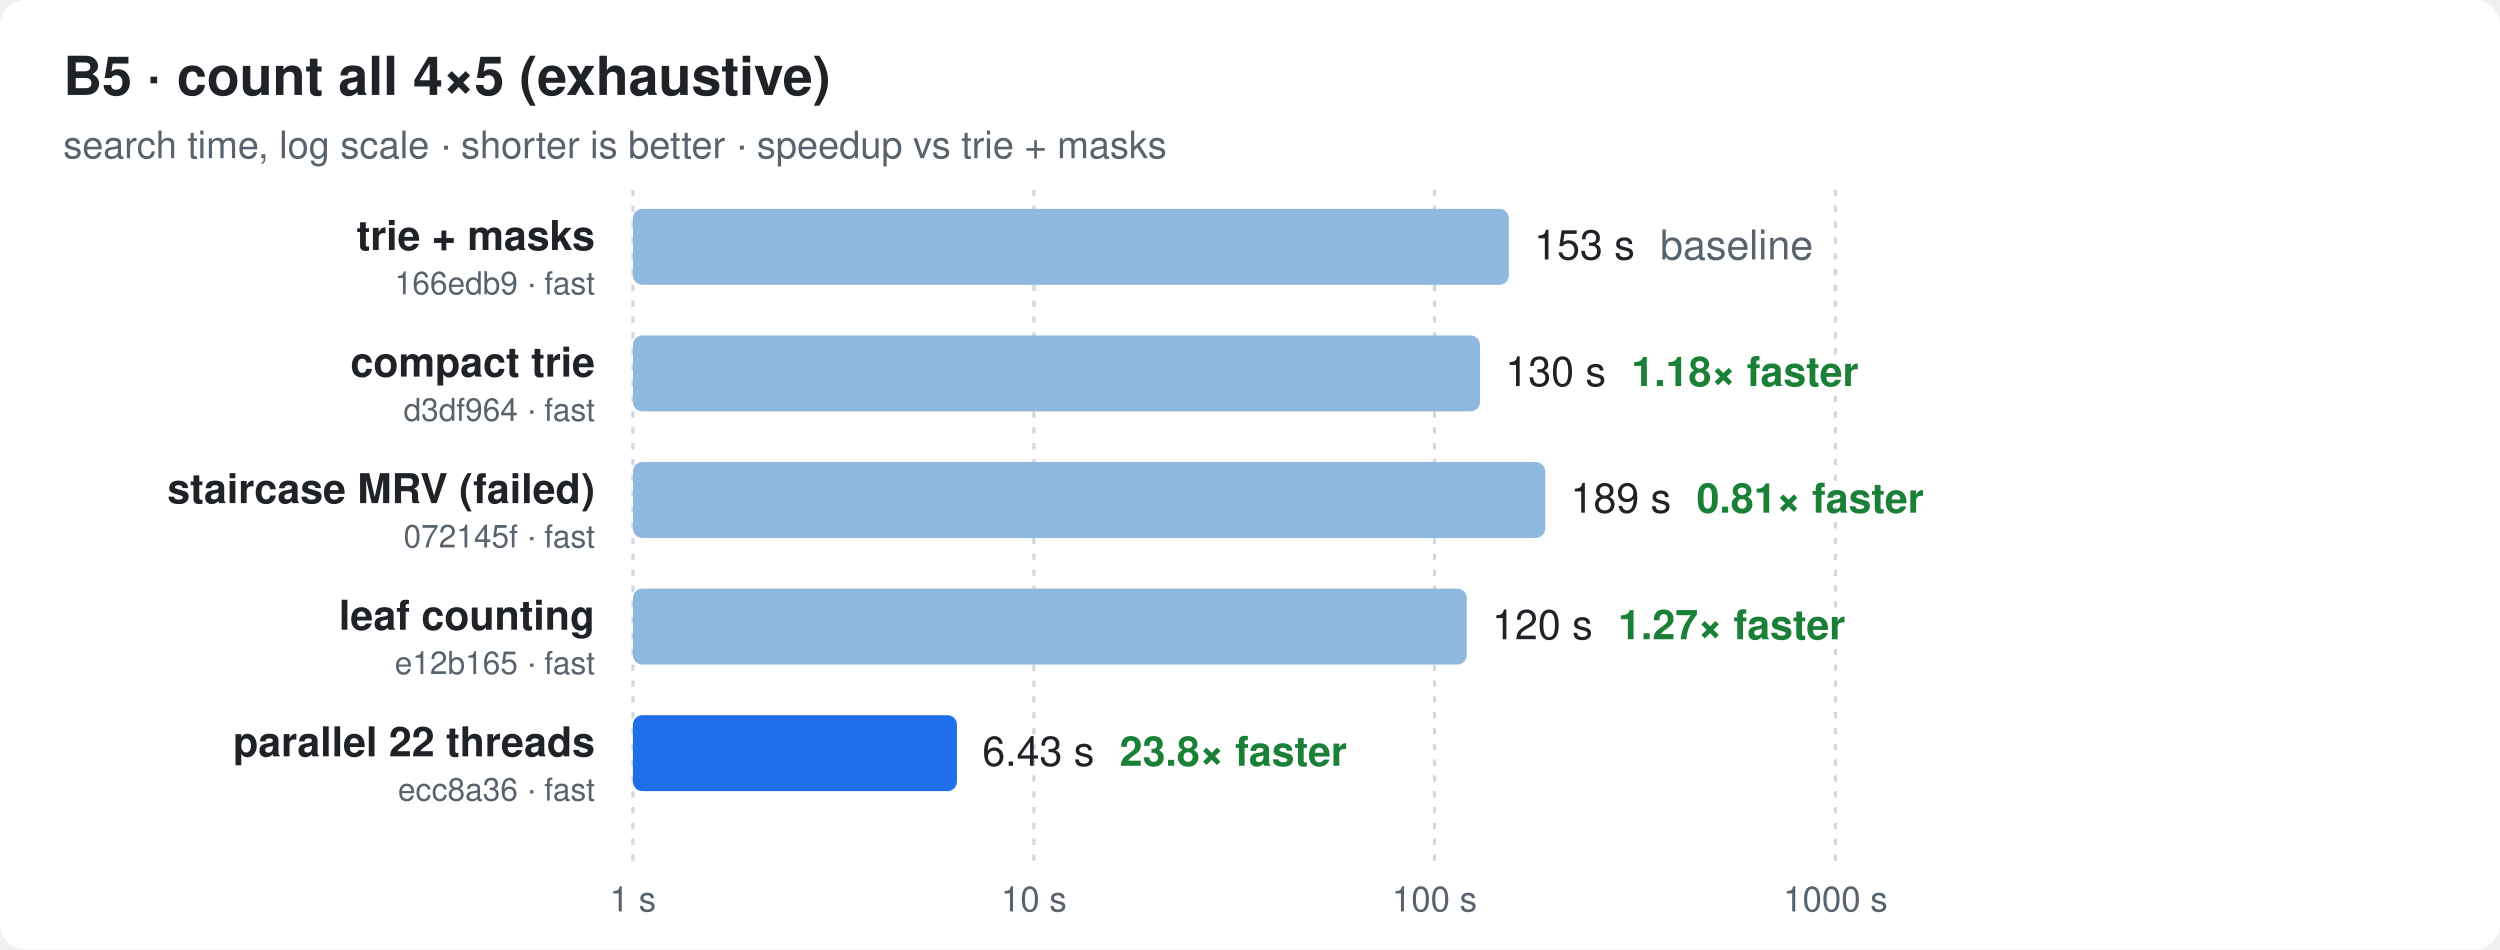
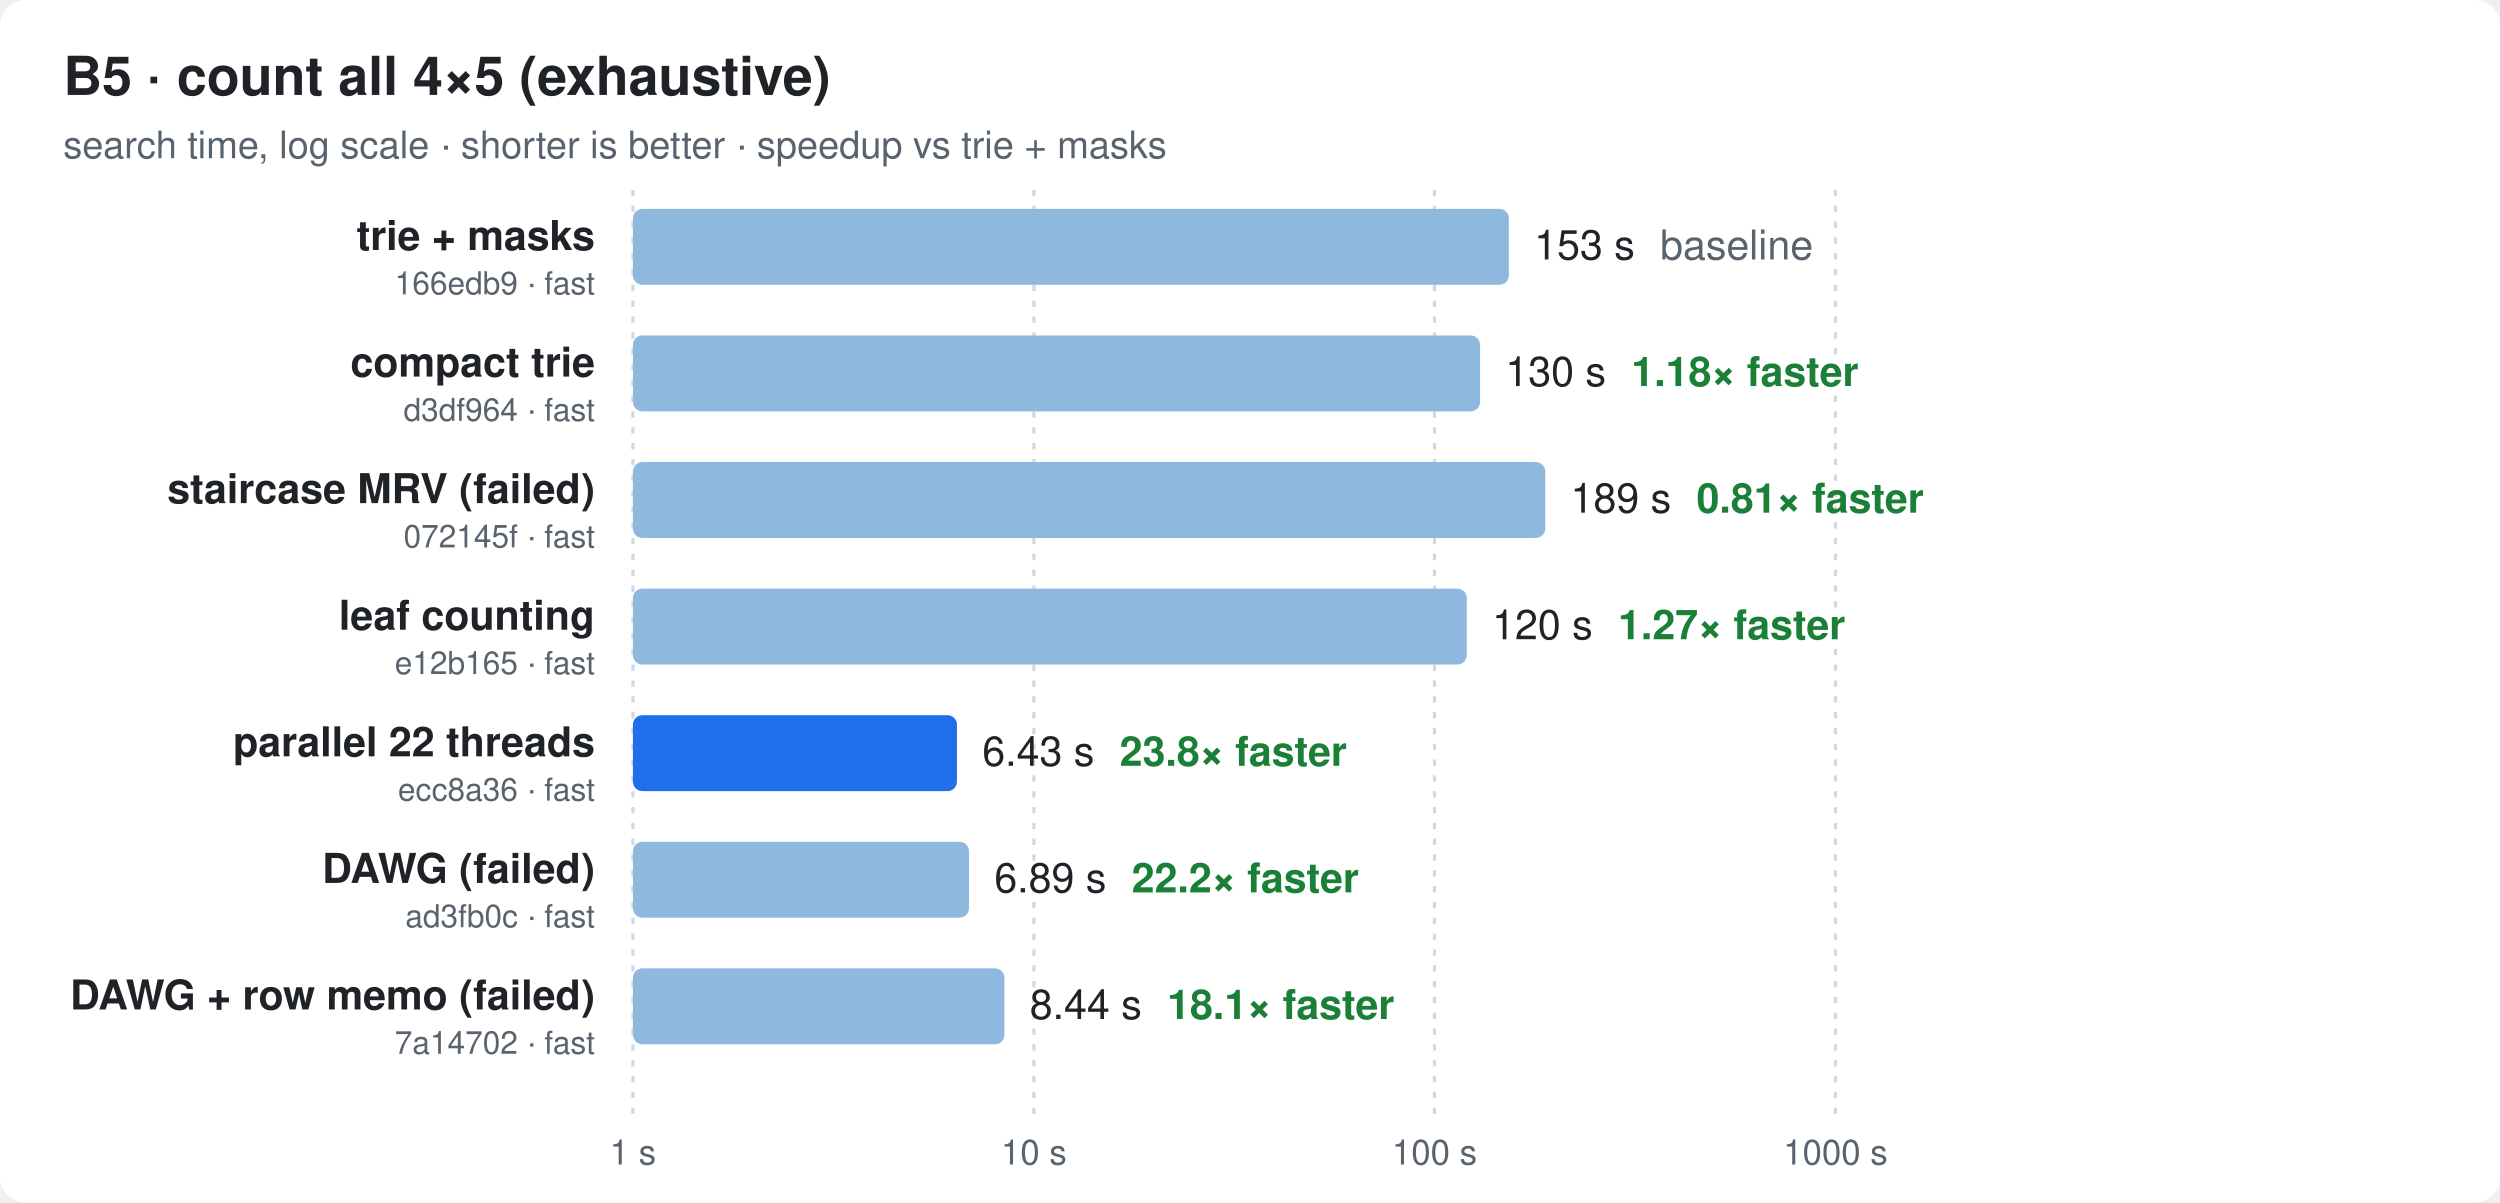
- <svg xmlns="http://www.w3.org/2000/svg" width="790" height="300" viewBox="0 0 790 300" font-family="ui-sans-serif,-apple-system,Segoe UI,Helvetica,Arial,sans-serif">
+ <svg xmlns="http://www.w3.org/2000/svg" width="790" height="380" viewBox="0 0 790 380" font-family="ui-sans-serif,-apple-system,Segoe UI,Helvetica,Arial,sans-serif">
  <style>
  .bg{fill:#ffffff} .t{fill:#1f2328} .m{fill:#59636e} .g{stroke:#d1d9e0}
  .bar{fill:#8fb8de} .best{fill:#1f6feb} .x{fill:#1a7f37;font-weight:600}
  @media (prefers-color-scheme: dark){
    .bg{fill:#0d1117} .t{fill:#e6edf3} .m{fill:#9198a1} .g{stroke:#30363d}
    .bar{fill:#2f5f8f} .best{fill:#4493f8} .x{fill:#3fb950}
  }
</style>
-   <rect class="bg" width="790" height="300" rx="8" />
+   <rect class="bg" width="790" height="380" rx="8" />
  <text class="t" x="20" y="30" font-size="17" font-weight="700">B5 · count all 4×5 (exhaustive)</text>
  <text class="m" x="20" y="50" font-size="12">search time, log scale · shorter is better · speedup vs trie + masks</text>
-   <line class="g" x1="200.0" x2="200.0" y1="60" y2="272" stroke-dasharray="2 3" />
-   <text class="m" x="200.0" y="288" font-size="11" text-anchor="middle">1 s</text>
-   <line class="g" x1="326.7" x2="326.7" y1="60" y2="272" stroke-dasharray="2 3" />
-   <text class="m" x="326.7" y="288" font-size="11" text-anchor="middle">10 s</text>
-   <line class="g" x1="453.3" x2="453.3" y1="60" y2="272" stroke-dasharray="2 3" />
-   <text class="m" x="453.3" y="288" font-size="11" text-anchor="middle">100 s</text>
-   <line class="g" x1="580.0" x2="580.0" y1="60" y2="272" stroke-dasharray="2 3" />
-   <text class="m" x="580.0" y="288" font-size="11" text-anchor="middle">1000 s</text>
+   <line class="g" x1="200.0" x2="200.0" y1="60" y2="352" stroke-dasharray="2 3" />
+   <text class="m" x="200.0" y="368" font-size="11" text-anchor="middle">1 s</text>
+   <line class="g" x1="326.7" x2="326.7" y1="60" y2="352" stroke-dasharray="2 3" />
+   <text class="m" x="326.7" y="368" font-size="11" text-anchor="middle">10 s</text>
+   <line class="g" x1="453.3" x2="453.3" y1="60" y2="352" stroke-dasharray="2 3" />
+   <text class="m" x="453.3" y="368" font-size="11" text-anchor="middle">100 s</text>
+   <line class="g" x1="580.0" x2="580.0" y1="60" y2="352" stroke-dasharray="2 3" />
+   <text class="m" x="580.0" y="368" font-size="11" text-anchor="middle">1000 s</text>
  <text class="t" x="188" y="79.0" font-size="13" font-weight="600" text-anchor="end">trie + masks</text>
  <text class="m" x="188" y="93.0" font-size="10" text-anchor="end">166edb9 · fast</text>
  <rect class="bar" x="200" y="66" width="276.8" height="24" rx="3" />
  <text class="t" x="484.8" y="82.0" font-size="13">153 s<tspan class="m" dx="8">baseline</tspan>
  </text>
  <text class="t" x="188" y="119.0" font-size="13" font-weight="600" text-anchor="end">compact trie</text>
  <text class="m" x="188" y="133.0" font-size="10" text-anchor="end">d3df964 · fast</text>
  <rect class="bar" x="200" y="106" width="267.7" height="24" rx="3" />
  <text class="t" x="475.7" y="122.0" font-size="13">130 s<tspan class="x" dx="8">1.18× faster</tspan>
  </text>
  <text class="t" x="188" y="159.0" font-size="13" font-weight="600" text-anchor="end">staircase MRV (failed)</text>
  <text class="m" x="188" y="173.0" font-size="10" text-anchor="end">072145f · fast</text>
  <rect class="bar" x="200" y="146" width="288.3" height="24" rx="3" />
  <text class="t" x="496.3" y="162.0" font-size="13">189 s<tspan class="x" dx="8">0.81× faster</tspan>
  </text>
  <text class="t" x="188" y="199.0" font-size="13" font-weight="600" text-anchor="end">leaf counting</text>
  <text class="m" x="188" y="213.0" font-size="10" text-anchor="end">e12b165 · fast</text>
  <rect class="bar" x="200" y="186" width="263.5" height="24" rx="3" />
  <text class="t" x="471.5" y="202.0" font-size="13">120 s<tspan class="x" dx="8">1.27× faster</tspan>
  </text>
  <text class="t" x="188" y="239.0" font-size="13" font-weight="600" text-anchor="end">parallel 22 threads</text>
  <text class="m" x="188" y="253.0" font-size="10" text-anchor="end">ecc8a36 · fast</text>
  <rect class="best" x="200" y="226" width="102.4" height="24" rx="3" />
  <text class="t" x="310.4" y="242.0" font-size="13">6.43 s<tspan class="x" dx="8">23.8× faster</tspan>
  </text>
+   <text class="t" x="188" y="279.0" font-size="13" font-weight="600" text-anchor="end">DAWG (failed)</text>
+   <text class="m" x="188" y="293.0" font-size="10" text-anchor="end">ad3fb0c · fast</text>
+   <rect class="bar" x="200" y="266" width="106.2" height="24" rx="3" />
+   <text class="t" x="314.2" y="282.0" font-size="13">6.89 s<tspan class="x" dx="8">22.2× faster</tspan>
+   </text>
+   <text class="t" x="188" y="319.0" font-size="13" font-weight="600" text-anchor="end">DAWG + row memo (failed)</text>
+   <text class="m" x="188" y="333.0" font-size="10" text-anchor="end">7a14702 · fast</text>
+   <rect class="bar" x="200" y="306" width="117.4" height="24" rx="3" />
+   <text class="t" x="325.4" y="322.0" font-size="13">8.44 s<tspan class="x" dx="8">18.1× faster</tspan>
+   </text>
</svg>
